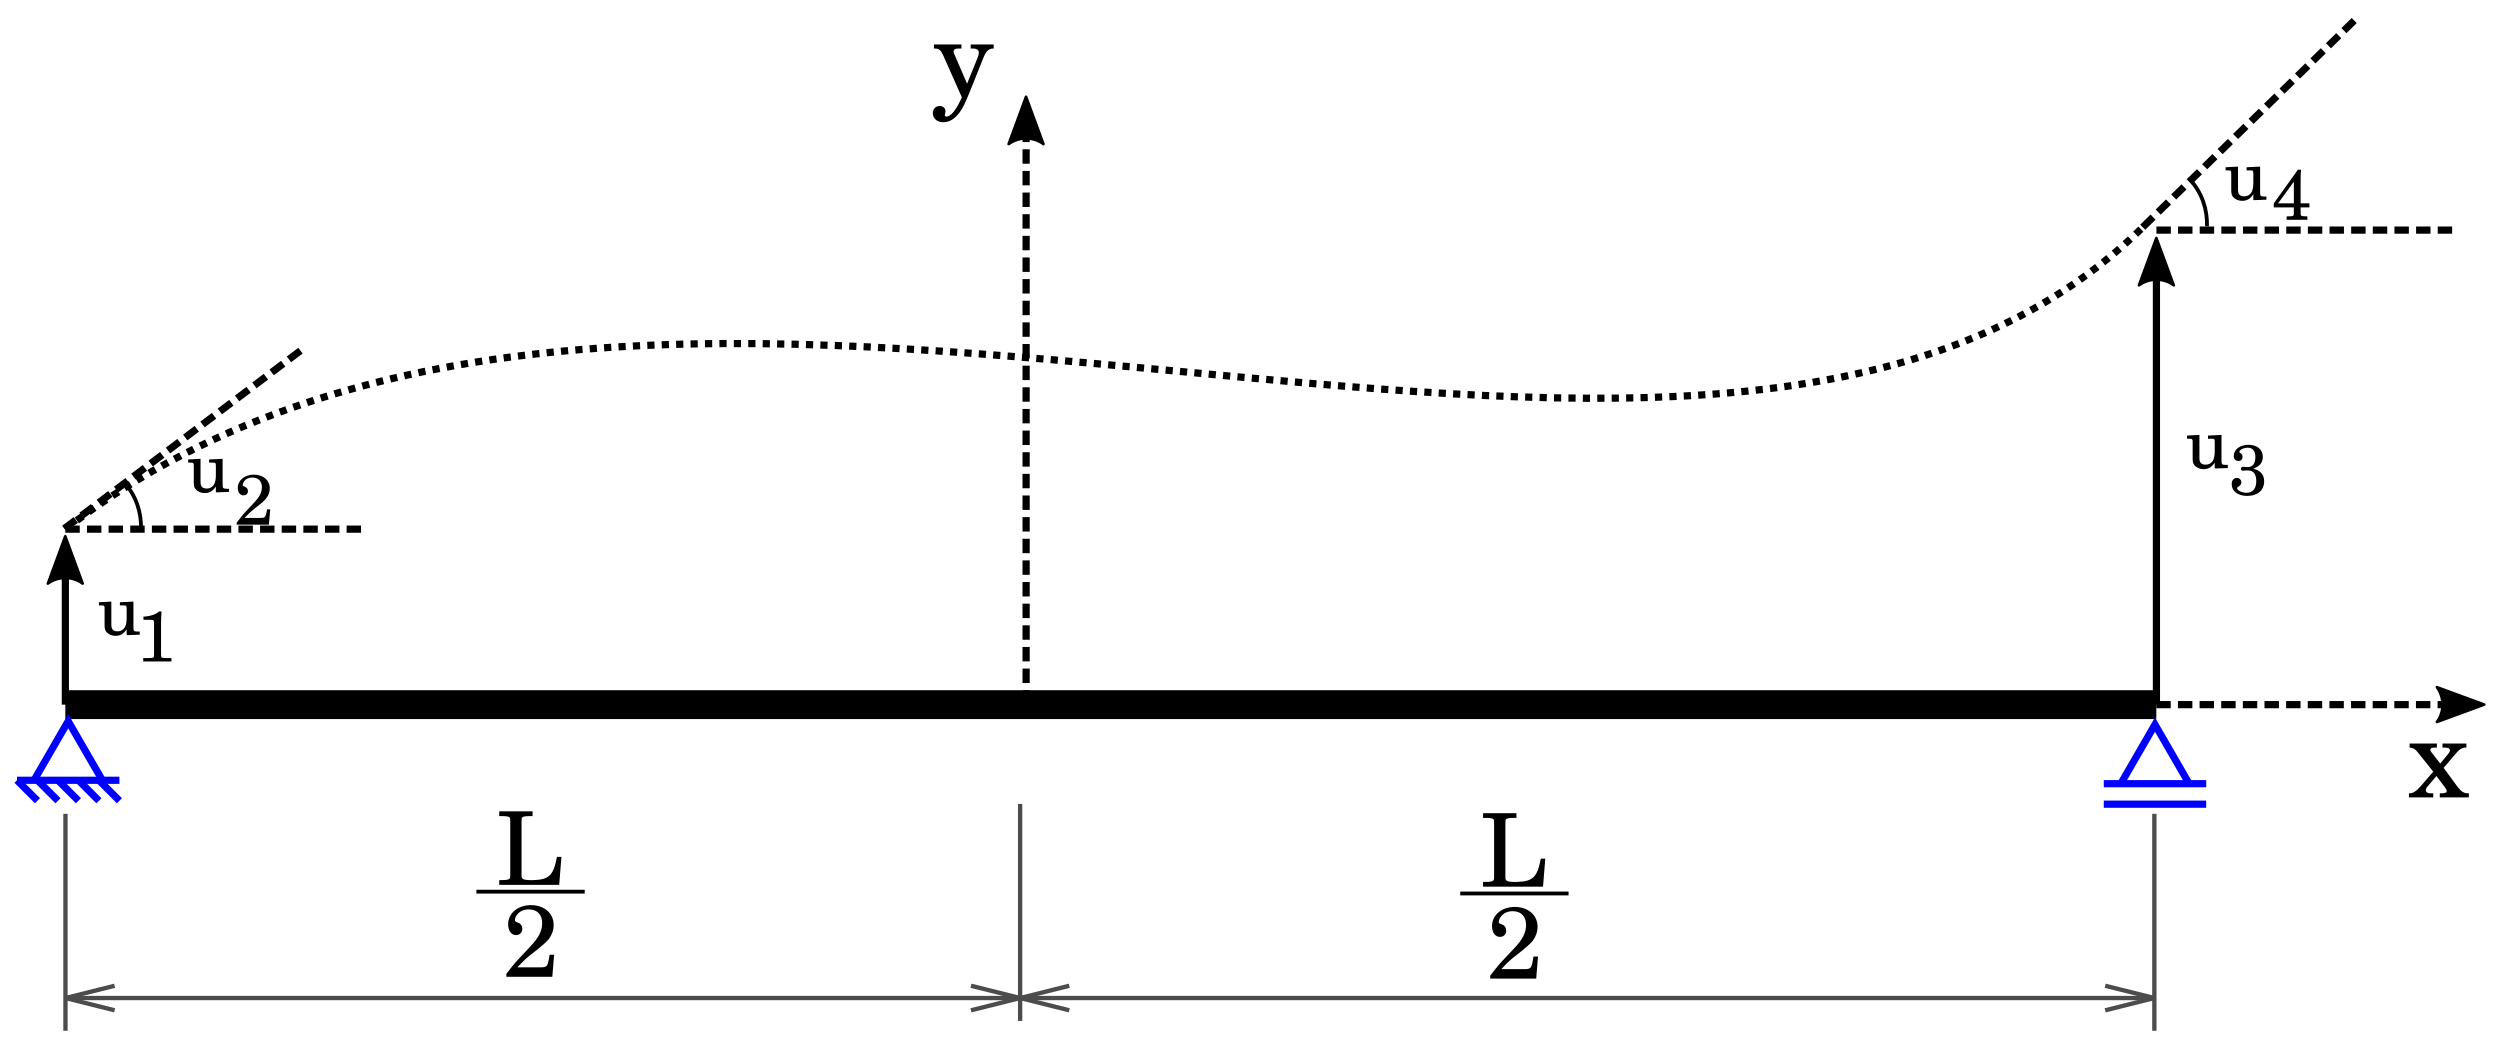
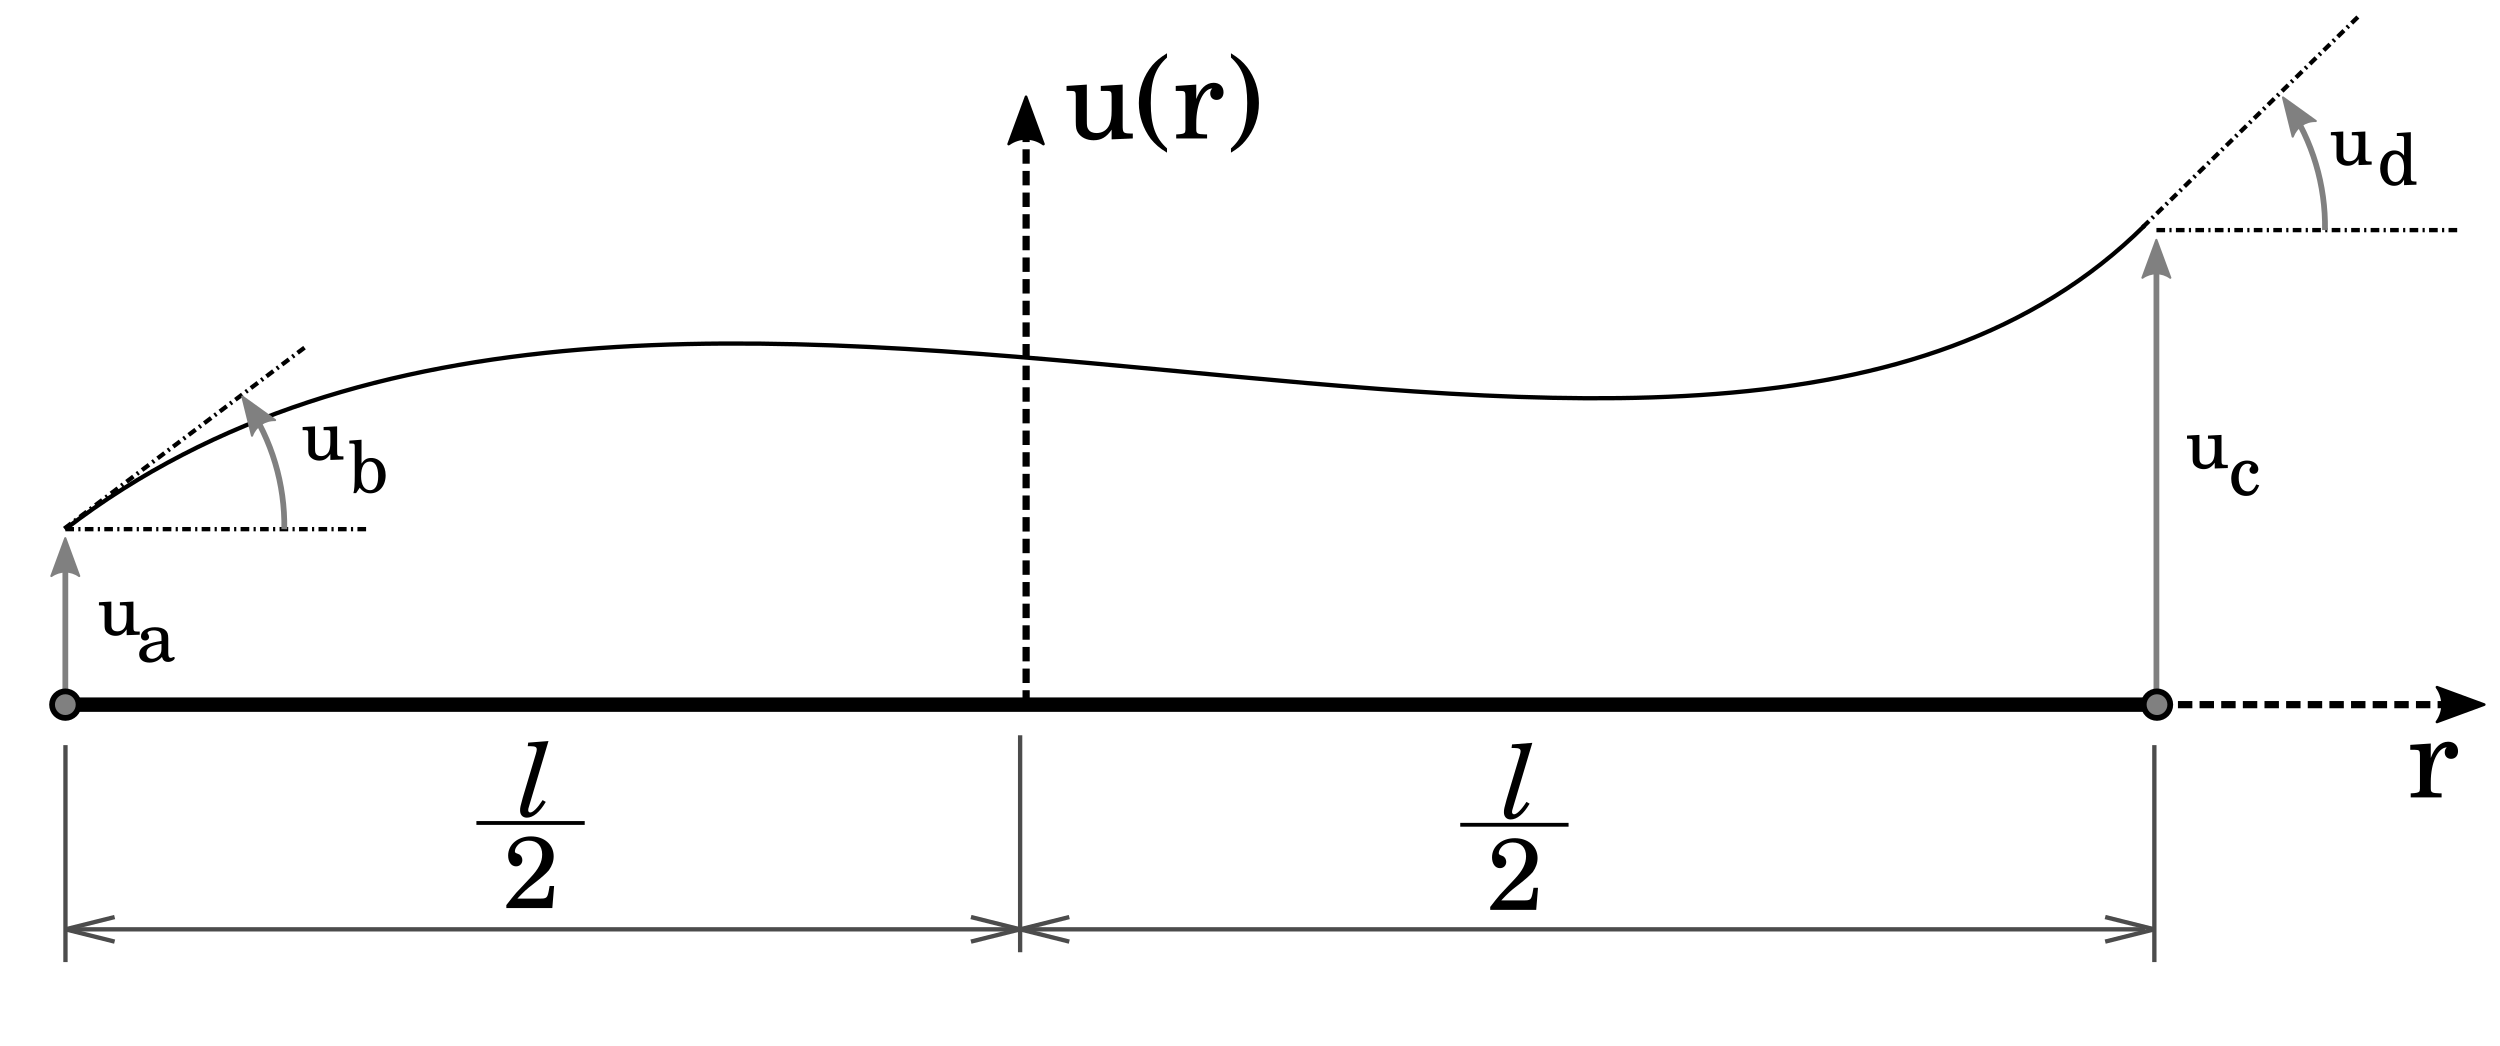
<svg xmlns="http://www.w3.org/2000/svg" width="173.31mm" height="72.458mm" viewBox="0 0 173.31 72.458" version="1.1" id="svg8">
  <defs id="defs2">
+     <marker orient="auto" refY="0.0" refX="0.0" id="Arrow2Mstart" style="overflow:visible">
+       <path id="path5066" style="fill-rule:evenodd;stroke-width:0.625;stroke-linejoin:round;stroke:#808080;stroke-opacity:1;fill:#808080;fill-opacity:1" d="M 8.719,4.034 L -2.207,0.016 L 8.719,-4.002 C 6.973,-1.63 6.983,1.616 8.719,4.034 z " transform="scale(0.6) translate(0,0)" />
+     </marker>
    <marker style="overflow:visible" id="marker5745-0-6-8" refX="0" refY="0" orient="auto">
-       <path transform="scale(-0.6)" d="M 8.719,4.034 -2.207,0.016 8.719,-4.002 c -1.745,2.372 -1.735,5.617 -6e-7,8.035 z" style="fill:#000000;fill-opacity:1;fill-rule:evenodd;stroke:#000000;stroke-width:0.625;stroke-linejoin:round;stroke-opacity:1" id="path5743-9-0-7" />
+       <path transform="scale(-0.6)" d="M 8.719,4.034 -2.207,0.016 8.719,-4.002 c -1.745,2.372 -1.735,5.617 -6e-7,8.035 z" style="fill:#808080;fill-opacity:1;fill-rule:evenodd;stroke:#808080;stroke-width:0.625;stroke-linejoin:round;stroke-opacity:1" id="path5743-9-0-7" />
    </marker>
    <marker style="overflow:visible" id="marker5745-0-6" refX="0" refY="0" orient="auto">
      <path transform="scale(-0.6)" d="M 8.719,4.034 -2.207,0.016 8.719,-4.002 c -1.745,2.372 -1.735,5.617 -6e-7,8.035 z" style="fill:#000000;fill-opacity:1;fill-rule:evenodd;stroke:#000000;stroke-width:0.625;stroke-linejoin:round;stroke-opacity:1" id="path5743-9-0" />
    </marker>
    <marker style="overflow:visible" id="marker5745-6" refX="0" refY="0" orient="auto">
      <path transform="scale(-0.6)" d="M 8.719,4.034 -2.207,0.016 8.719,-4.002 c -1.745,2.372 -1.735,5.617 -6e-7,8.035 z" style="fill:#000000;fill-opacity:1;fill-rule:evenodd;stroke:#000000;stroke-width:0.625;stroke-linejoin:round;stroke-opacity:1" id="path5743-2" />
    </marker>
    <marker style="overflow:visible" id="marker5745-0" refX="0" refY="0" orient="auto">
      <path transform="scale(-0.6)" d="M 8.719,4.034 -2.207,0.016 8.719,-4.002 c -1.745,2.372 -1.735,5.617 -6e-7,8.035 z" style="fill:#000000;fill-opacity:1;fill-rule:evenodd;stroke:#000000;stroke-width:0.625;stroke-linejoin:round;stroke-opacity:1" id="path5743-9" />
    </marker>
    <marker style="overflow:visible" id="marker5745" refX="0" refY="0" orient="auto">
      <path transform="scale(-0.6)" d="M 8.719,4.034 -2.207,0.016 8.719,-4.002 c -1.745,2.372 -1.735,5.617 -6e-7,8.035 z" style="fill:#000000;fill-opacity:1;fill-rule:evenodd;stroke:#000000;stroke-width:0.625;stroke-linejoin:round;stroke-opacity:1" id="path5743" />
    </marker>
    <marker style="overflow:visible" id="marker5745-0-6-8-3" refX="0" refY="0" orient="auto">
      <path transform="scale(-0.6)" d="M 8.719,4.034 -2.207,0.016 8.719,-4.002 c -1.745,2.372 -1.735,5.617 -6e-7,8.035 z" style="fill:#000000;fill-opacity:1;fill-rule:evenodd;stroke:#000000;stroke-width:0.625;stroke-linejoin:round;stroke-opacity:1" id="path5743-9-0-7-5" />
    </marker>
    <marker style="overflow:visible" id="marker5745-0-6-6" refX="0" refY="0" orient="auto">
      <path transform="scale(-0.6)" d="M 8.719,4.034 -2.207,0.016 8.719,-4.002 c -1.745,2.372 -1.735,5.617 -6e-7,8.035 z" style="fill:#000000;fill-opacity:1;fill-rule:evenodd;stroke:#000000;stroke-width:0.625;stroke-linejoin:round;stroke-opacity:1" id="path5743-9-0-2" />
    </marker>
    <marker style="overflow:visible" id="marker5745-6-9" refX="0" refY="0" orient="auto">
      <path transform="scale(-0.6)" d="M 8.719,4.034 -2.207,0.016 8.719,-4.002 c -1.745,2.372 -1.735,5.617 -6e-7,8.035 z" style="fill:#000000;fill-opacity:1;fill-rule:evenodd;stroke:#000000;stroke-width:0.625;stroke-linejoin:round;stroke-opacity:1" id="path5743-2-1" />
    </marker>
    <marker style="overflow:visible" id="marker5745-0-2" refX="0" refY="0" orient="auto">
      <path transform="scale(-0.6)" d="M 8.719,4.034 -2.207,0.016 8.719,-4.002 c -1.745,2.372 -1.735,5.617 -6e-7,8.035 z" style="fill:#000000;fill-opacity:1;fill-rule:evenodd;stroke:#000000;stroke-width:0.625;stroke-linejoin:round;stroke-opacity:1" id="path5743-9-7" />
    </marker>
    <marker style="overflow:visible" id="marker5745-09" refX="0" refY="0" orient="auto">
      <path transform="scale(-0.6)" d="M 8.719,4.034 -2.207,0.016 8.719,-4.002 c -1.745,2.372 -1.735,5.617 -6e-7,8.035 z" style="fill:#000000;fill-opacity:1;fill-rule:evenodd;stroke:#000000;stroke-width:0.625;stroke-linejoin:round;stroke-opacity:1" id="path5743-3" />
    </marker>
    <marker style="overflow:visible" id="marker5745-0-6-8-3-8" refX="0" refY="0" orient="auto">
      <path transform="scale(-0.6)" d="M 8.719,4.034 -2.207,0.016 8.719,-4.002 c -1.745,2.372 -1.735,5.617 -6e-7,8.035 z" style="fill:#000000;fill-opacity:1;fill-rule:evenodd;stroke:#000000;stroke-width:0.625;stroke-linejoin:round;stroke-opacity:1" id="path5743-9-0-7-5-7" />
    </marker>
    <marker style="overflow:visible" id="marker5745-0-6-6-9" refX="0" refY="0" orient="auto">
      <path transform="scale(-0.6)" d="M 8.719,4.034 -2.207,0.016 8.719,-4.002 c -1.745,2.372 -1.735,5.617 -6e-7,8.035 z" style="fill:#000000;fill-opacity:1;fill-rule:evenodd;stroke:#000000;stroke-width:0.625;stroke-linejoin:round;stroke-opacity:1" id="path5743-9-0-2-2" />
    </marker>
    <marker style="overflow:visible" id="marker5745-6-9-0" refX="0" refY="0" orient="auto">
      <path transform="scale(-0.6)" d="M 8.719,4.034 -2.207,0.016 8.719,-4.002 c -1.745,2.372 -1.735,5.617 -6e-7,8.035 z" style="fill:#000000;fill-opacity:1;fill-rule:evenodd;stroke:#000000;stroke-width:0.625;stroke-linejoin:round;stroke-opacity:1" id="path5743-2-1-2" />
    </marker>
    <marker style="overflow:visible" id="marker5745-0-2-3" refX="0" refY="0" orient="auto">
      <path transform="scale(-0.6)" d="M 8.719,4.034 -2.207,0.016 8.719,-4.002 c -1.745,2.372 -1.735,5.617 -6e-7,8.035 z" style="fill:#000000;fill-opacity:1;fill-rule:evenodd;stroke:#000000;stroke-width:0.625;stroke-linejoin:round;stroke-opacity:1" id="path5743-9-7-7" />
    </marker>
    <marker style="overflow:visible" id="marker5745-09-5" refX="0" refY="0" orient="auto">
      <path transform="scale(-0.6)" d="M 8.719,4.034 -2.207,0.016 8.719,-4.002 c -1.745,2.372 -1.735,5.617 -6e-7,8.035 z" style="fill:#000000;fill-opacity:1;fill-rule:evenodd;stroke:#000000;stroke-width:0.625;stroke-linejoin:round;stroke-opacity:1" id="path5743-3-9" />
    </marker>
    <marker style="overflow:visible" id="marker5745-0-6-8-2" refX="0" refY="0" orient="auto">
      <path transform="scale(-0.6)" d="M 8.719,4.034 -2.207,0.016 8.719,-4.002 c -1.745,2.372 -1.735,5.617 -6e-7,8.035 z" style="fill:#000000;fill-opacity:1;fill-rule:evenodd;stroke:#000000;stroke-width:0.625;stroke-linejoin:round;stroke-opacity:1" id="path5743-9-0-7-2" />
    </marker>
    <marker style="overflow:visible" id="marker5745-0-6-89" refX="0" refY="0" orient="auto">
      <path transform="scale(-0.6)" d="M 8.719,4.034 -2.207,0.016 8.719,-4.002 c -1.745,2.372 -1.735,5.617 -6e-7,8.035 z" style="fill:#000000;fill-opacity:1;fill-rule:evenodd;stroke:#000000;stroke-width:0.625;stroke-linejoin:round;stroke-opacity:1" id="path5743-9-0-73" />
    </marker>
    <marker style="overflow:visible" id="marker5745-6-6" refX="0" refY="0" orient="auto">
      <path transform="scale(-0.6)" d="M 8.719,4.034 -2.207,0.016 8.719,-4.002 c -1.745,2.372 -1.735,5.617 -6e-7,8.035 z" style="fill:#000000;fill-opacity:1;fill-rule:evenodd;stroke:#000000;stroke-width:0.625;stroke-linejoin:round;stroke-opacity:1" id="path5743-2-12" />
    </marker>
    <marker style="overflow:visible" id="marker5745-0-9" refX="0" refY="0" orient="auto">
      <path transform="scale(-0.6)" d="M 8.719,4.034 -2.207,0.016 8.719,-4.002 c -1.745,2.372 -1.735,5.617 -6e-7,8.035 z" style="fill:#000000;fill-opacity:1;fill-rule:evenodd;stroke:#000000;stroke-width:0.625;stroke-linejoin:round;stroke-opacity:1" id="path5743-9-3" />
    </marker>
    <marker style="overflow:visible" id="marker5745-1" refX="0" refY="0" orient="auto">
      <path transform="scale(-0.6)" d="M 8.719,4.034 -2.207,0.016 8.719,-4.002 c -1.745,2.372 -1.735,5.617 -6e-7,8.035 z" style="fill:#000000;fill-opacity:1;fill-rule:evenodd;stroke:#000000;stroke-width:0.625;stroke-linejoin:round;stroke-opacity:1" id="path5743-94" />
    </marker>
    <marker style="overflow:visible" id="marker5745-0-6-8-2-5" refX="0" refY="0" orient="auto">
      <path transform="scale(-0.6)" d="M 8.719,4.034 -2.207,0.016 8.719,-4.002 c -1.745,2.372 -1.735,5.617 -6e-7,8.035 z" style="fill:#000000;fill-opacity:1;fill-rule:evenodd;stroke:#000000;stroke-width:0.625;stroke-linejoin:round;stroke-opacity:1" id="path5743-9-0-7-2-2" />
    </marker>
    <marker style="overflow:visible" id="marker5745-0-6-89-6" refX="0" refY="0" orient="auto">
      <path transform="scale(-0.6)" d="M 8.719,4.034 -2.207,0.016 8.719,-4.002 c -1.745,2.372 -1.735,5.617 -6e-7,8.035 z" style="fill:#000000;fill-opacity:1;fill-rule:evenodd;stroke:#000000;stroke-width:0.625;stroke-linejoin:round;stroke-opacity:1" id="path5743-9-0-73-5" />
    </marker>
    <marker style="overflow:visible" id="marker5745-6-6-8" refX="0" refY="0" orient="auto">
      <path transform="scale(-0.6)" d="M 8.719,4.034 -2.207,0.016 8.719,-4.002 c -1.745,2.372 -1.735,5.617 -6e-7,8.035 z" style="fill:#000000;fill-opacity:1;fill-rule:evenodd;stroke:#000000;stroke-width:0.625;stroke-linejoin:round;stroke-opacity:1" id="path5743-2-12-7" />
    </marker>
    <marker style="overflow:visible" id="marker5745-0-9-9" refX="0" refY="0" orient="auto">
      <path transform="scale(-0.6)" d="M 8.719,4.034 -2.207,0.016 8.719,-4.002 c -1.745,2.372 -1.735,5.617 -6e-7,8.035 z" style="fill:#000000;fill-opacity:1;fill-rule:evenodd;stroke:#000000;stroke-width:0.625;stroke-linejoin:round;stroke-opacity:1" id="path5743-9-3-6" />
    </marker>
    <marker style="overflow:visible" id="marker5745-1-0" refX="0" refY="0" orient="auto">
      <path transform="scale(-0.6)" d="M 8.719,4.034 -2.207,0.016 8.719,-4.002 c -1.745,2.372 -1.735,5.617 -6e-7,8.035 z" style="fill:#000000;fill-opacity:1;fill-rule:evenodd;stroke:#000000;stroke-width:0.625;stroke-linejoin:round;stroke-opacity:1" id="path5743-94-4" />
    </marker>
    <marker style="overflow:visible" id="marker5745-0-2-1" refX="0" refY="0" orient="auto">
      <path transform="scale(-0.6)" d="M 8.719,4.034 -2.207,0.016 8.719,-4.002 c -1.745,2.372 -1.735,5.617 -6e-7,8.035 z" style="fill:#000000;fill-opacity:1;fill-rule:evenodd;stroke:#000000;stroke-width:0.625;stroke-linejoin:round;stroke-opacity:1" id="path5743-9-7-0" />
    </marker>
    <marker style="overflow:visible" id="marker5745-09-4" refX="0" refY="0" orient="auto">
      <path transform="scale(-0.6)" d="M 8.719,4.034 -2.207,0.016 8.719,-4.002 c -1.745,2.372 -1.735,5.617 -6e-7,8.035 z" style="fill:#000000;fill-opacity:1;fill-rule:evenodd;stroke:#000000;stroke-width:0.625;stroke-linejoin:round;stroke-opacity:1" id="path5743-3-8" />
    </marker>
    <marker style="overflow:visible" id="marker5745-0-6-8-36" refX="0" refY="0" orient="auto">
      <path transform="scale(-0.6)" d="M 8.719,4.034 -2.207,0.016 8.719,-4.002 c -1.745,2.372 -1.735,5.617 -6e-7,8.035 z" style="fill:#000000;fill-opacity:1;fill-rule:evenodd;stroke:#000000;stroke-width:0.625;stroke-linejoin:round;stroke-opacity:1" id="path5743-9-0-7-7" />
    </marker>
    <marker style="overflow:visible" id="marker5745-0-6-8-36-3" refX="0" refY="0" orient="auto">
      <path transform="scale(-0.6)" d="M 8.719,4.034 -2.207,0.016 8.719,-4.002 c -1.745,2.372 -1.735,5.617 -6e-7,8.035 z" style="fill:#000000;fill-opacity:1;fill-rule:evenodd;stroke:#000000;stroke-width:0.625;stroke-linejoin:round;stroke-opacity:1" id="path5743-9-0-7-7-5" />
    </marker>
    <marker style="overflow:visible" id="marker5745-0-6-8-3-0" refX="0" refY="0" orient="auto">
-       <path transform="scale(-0.6)" d="M 8.719,4.034 -2.207,0.016 8.719,-4.002 c -1.745,2.372 -1.735,5.617 -6e-7,8.035 z" style="fill:#000000;fill-opacity:1;fill-rule:evenodd;stroke:#000000;stroke-width:0.625;stroke-linejoin:round;stroke-opacity:1" id="path5743-9-0-7-5-9" />
+       <path transform="scale(-0.6)" d="M 8.719,4.034 -2.207,0.016 8.719,-4.002 c -1.745,2.372 -1.735,5.617 -6e-7,8.035 z" style="fill:#808080;fill-opacity:1;fill-rule:evenodd;stroke:#808080;stroke-width:0.625;stroke-linejoin:round;stroke-opacity:1" id="path5743-9-0-7-5-9" />
    </marker>
    <marker style="overflow:visible" id="marker5745-0-6-8-3-0-3" refX="0" refY="0" orient="auto">
-       <path transform="scale(-0.6)" d="M 8.719,4.034 -2.207,0.016 8.719,-4.002 c -1.745,2.372 -1.735,5.617 -6e-7,8.035 z" style="fill:#000000;fill-opacity:1;fill-rule:evenodd;stroke:#000000;stroke-width:0.625;stroke-linejoin:round;stroke-opacity:1" id="path5743-9-0-7-5-9-6" />
+       <path transform="scale(-0.6)" d="M 8.719,4.034 -2.207,0.016 8.719,-4.002 c -1.745,2.372 -1.735,5.617 -6e-7,8.035 z" style="fill:#808080;fill-opacity:1;fill-rule:evenodd;stroke:#808080;stroke-width:0.625;stroke-linejoin:round;stroke-opacity:1" id="path5743-9-0-7-5-9-6" />
+     </marker>
+     <marker orient="auto" refY="0" refX="0" id="Arrow2Mstart-6" style="overflow:visible">
+       <path id="path5066-7" style="fill:#808080;fill-opacity:1;fill-rule:evenodd;stroke:#808080;stroke-width:0.625;stroke-linejoin:round;stroke-opacity:1" d="M 8.719,4.034 -2.207,0.016 8.719,-4.002 c -1.745,2.372 -1.735,5.617 -6e-7,8.035 z" transform="scale(0.6)" />
    </marker>
  </defs>
  <g id="layer1" transform="translate(-27.03184,-88.45611)">
-     <path style="fill:none;fill-rule:evenodd;stroke:#000000;stroke-width:2;stroke-linecap:butt;stroke-linejoin:miter;stroke-miterlimit:4;stroke-dasharray:none;stroke-opacity:1" d="M 31.561,137.305 H 176.515" id="path4807" />
-     <path id="path4556" style="fill:none;stroke:#0000ff;stroke-width:0.5;stroke-linecap:butt;stroke-linejoin:miter;stroke-miterlimit:10;stroke-dasharray:none;stroke-opacity:1" d="m 174.056,142.785 2.367,-4.098 2.367,4.098" />
-     <path id="path4558" style="fill:none;stroke:#0000ff;stroke-width:0.5;stroke-linecap:butt;stroke-linejoin:miter;stroke-miterlimit:10;stroke-dasharray:none;stroke-opacity:1" d="m 172.873,142.785 h 7.101" />
-     <path id="path4560" style="fill:none;stroke:#0000ff;stroke-width:0.5;stroke-linecap:butt;stroke-linejoin:miter;stroke-miterlimit:10;stroke-dasharray:none;stroke-opacity:1" d="m 172.873,144.205 h 7.101" />
-     <path id="path4562" style="fill:none;stroke:#0000ff;stroke-width:0.5;stroke-linecap:butt;stroke-linejoin:miter;stroke-miterlimit:10;stroke-dasharray:none;stroke-opacity:1" d="m 34.126,142.548 -2.367,-4.097 -2.368,4.097" />
-     <path id="path4564" style="fill:none;stroke:#0000ff;stroke-width:0.5;stroke-linecap:butt;stroke-linejoin:miter;stroke-miterlimit:10;stroke-dasharray:none;stroke-opacity:1" d="m 35.31,142.548 h -7.101" />
-     <path id="path4566" style="fill:none;stroke:#0000ff;stroke-width:0.5;stroke-linecap:butt;stroke-linejoin:miter;stroke-miterlimit:10;stroke-dasharray:none;stroke-opacity:1" d="m 33.89,142.548 1.42,1.42" />
-     <path id="path4568" style="fill:none;stroke:#0000ff;stroke-width:0.5;stroke-linecap:butt;stroke-linejoin:miter;stroke-miterlimit:10;stroke-dasharray:none;stroke-opacity:1" d="m 32.469,142.548 1.42,1.42" />
-     <path id="path4570" style="fill:none;stroke:#0000ff;stroke-width:0.5;stroke-linecap:butt;stroke-linejoin:miter;stroke-miterlimit:10;stroke-dasharray:none;stroke-opacity:1" d="m 31.049,142.548 1.42,1.42" />
-     <path id="path4572" style="fill:none;stroke:#0000ff;stroke-width:0.5;stroke-linecap:butt;stroke-linejoin:miter;stroke-miterlimit:10;stroke-dasharray:none;stroke-opacity:1" d="m 29.629,142.548 1.42,1.42" />
-     <path id="path4574" style="fill:none;stroke:#0000ff;stroke-width:0.5;stroke-linecap:butt;stroke-linejoin:miter;stroke-miterlimit:10;stroke-dasharray:none;stroke-opacity:1" d="m 28.209,142.548 1.42,1.42" />
-     <path id="path4576" style="fill:none;stroke:#4c4c4c;stroke-width:0.3;stroke-linecap:butt;stroke-linejoin:miter;stroke-miterlimit:10;stroke-dasharray:none;stroke-opacity:1" d="m 31.57,144.873 v 15.041" />
-     <path id="path4578" style="fill:none;stroke:#4c4c4c;stroke-width:0.3;stroke-linecap:butt;stroke-linejoin:miter;stroke-miterlimit:10;stroke-dasharray:none;stroke-opacity:1" d="m 176.38,144.873 v 15.041" />
-     <path id="path4580" style="fill:none;stroke:#4c4c4c;stroke-width:0.3;stroke-linecap:butt;stroke-linejoin:miter;stroke-miterlimit:10;stroke-dasharray:none;stroke-opacity:1" d="M 31.57,157.644 H 175.742" />
-     <path id="path4598" style="fill:none;stroke:#4c4c4c;stroke-width:0.3;stroke-linecap:butt;stroke-linejoin:miter;stroke-miterlimit:10;stroke-dasharray:none;stroke-opacity:1" d="m 34.978,156.792 -3.409,0.852" />
-     <path id="path4600" style="fill:none;stroke:#4c4c4c;stroke-width:0.3;stroke-linecap:butt;stroke-linejoin:miter;stroke-miterlimit:10;stroke-dasharray:none;stroke-opacity:1" d="m 34.978,158.495 -3.409,-0.852" />
-     <path id="path4602" style="fill:none;stroke:#4c4c4c;stroke-width:0.3;stroke-linecap:butt;stroke-linejoin:miter;stroke-miterlimit:10;stroke-dasharray:none;stroke-opacity:1" d="m 172.971,156.792 3.409,0.852" />
-     <path id="path4604" style="fill:none;stroke:#4c4c4c;stroke-width:0.3;stroke-linecap:butt;stroke-linejoin:miter;stroke-miterlimit:10;stroke-dasharray:none;stroke-opacity:1" d="m 172.971,158.495 3.409,-0.852" />
-     <text xml:space="preserve" style="font-style:normal;font-variant:normal;font-weight:normal;font-stretch:normal;font-size:14.817px;line-height:125%;font-family:'Century Schoolbook L';-inkscape-font-specification:'Century Schoolbook L';letter-spacing:0px;word-spacing:0px;fill:#000000;fill-opacity:1;stroke:none;stroke-width:0.265px;stroke-linecap:butt;stroke-linejoin:miter;stroke-opacity:1" x="61.389" y="149.796" id="text5092">
-       <tspan id="tspan5090" x="61.389" y="149.796" style="font-size:7.056px;stroke-width:0.265px">L</tspan>
+     <path style="fill:none;fill-rule:evenodd;stroke:#000000;stroke-width:1;stroke-linecap:butt;stroke-linejoin:miter;stroke-miterlimit:4;stroke-dasharray:none;stroke-opacity:1" d="m 32.481,137.305 144.034,0" id="path4807" />
+     <path id="path4576" style="fill:none;stroke:#4c4c4c;stroke-width:0.3;stroke-linecap:butt;stroke-linejoin:miter;stroke-miterlimit:10;stroke-dasharray:none;stroke-opacity:1" d="m 31.57,140.111 v 15.041" />
+     <path id="path4578" style="fill:none;stroke:#4c4c4c;stroke-width:0.3;stroke-linecap:butt;stroke-linejoin:miter;stroke-miterlimit:10;stroke-dasharray:none;stroke-opacity:1" d="m 176.38,140.111 v 15.041" />
+     <path id="path4580" style="fill:none;stroke:#4c4c4c;stroke-width:0.3;stroke-linecap:butt;stroke-linejoin:miter;stroke-miterlimit:10;stroke-dasharray:none;stroke-opacity:1" d="M 31.57,152.881 H 175.742" />
+     <path id="path4598" style="fill:none;stroke:#4c4c4c;stroke-width:0.3;stroke-linecap:butt;stroke-linejoin:miter;stroke-miterlimit:10;stroke-dasharray:none;stroke-opacity:1" d="m 34.978,152.029 -3.409,0.852" />
+     <path id="path4600" style="fill:none;stroke:#4c4c4c;stroke-width:0.3;stroke-linecap:butt;stroke-linejoin:miter;stroke-miterlimit:10;stroke-dasharray:none;stroke-opacity:1" d="m 34.978,153.733 -3.409,-0.852" />
+     <path id="path4602" style="fill:none;stroke:#4c4c4c;stroke-width:0.3;stroke-linecap:butt;stroke-linejoin:miter;stroke-miterlimit:10;stroke-dasharray:none;stroke-opacity:1" d="m 172.971,152.029 3.409,0.852" />
+     <path id="path4604" style="fill:none;stroke:#4c4c4c;stroke-width:0.3;stroke-linecap:butt;stroke-linejoin:miter;stroke-miterlimit:10;stroke-dasharray:none;stroke-opacity:1" d="m 172.971,153.733 3.409,-0.852" />
+     <text xml:space="preserve" style="font-style:normal;font-variant:normal;font-weight:normal;font-stretch:normal;font-size:14.817px;line-height:125%;font-family:'Century Schoolbook L';-inkscape-font-specification:'Century Schoolbook L';letter-spacing:0px;word-spacing:0px;fill:#000000;fill-opacity:1;stroke:none;stroke-width:0.265px;stroke-linecap:butt;stroke-linejoin:miter;stroke-opacity:1" x="62.976" y="145.033" id="text5092">
+       <tspan id="tspan5090" x="62.976" y="145.033" style="font-style:italic;font-variant:normal;font-weight:normal;font-stretch:normal;font-size:7.056px;font-family:'Century Schoolbook L';-inkscape-font-specification:'Century Schoolbook L Italic';stroke-width:0.265px">l</tspan>
    </text>
    <path style="fill:none;fill-rule:evenodd;stroke:#000000;stroke-width:0.5;stroke-linecap:butt;stroke-linejoin:miter;stroke-miterlimit:4;stroke-dasharray:1, 0.5;stroke-dashoffset:0;stroke-opacity:1;marker-end:url(#marker5745-0-6-8-36)" d="M 98.166,137.305 V 95.828" id="path5711-3-1-9-5" />
    <path style="fill:none;fill-rule:evenodd;stroke:#000000;stroke-width:0.5;stroke-linecap:butt;stroke-linejoin:miter;stroke-miterlimit:4;stroke-dasharray:1, 0.5;stroke-dashoffset:0;stroke-opacity:1;marker-end:url(#marker5745-0-6-8-36-3)" d="M 176.515,137.305 H 198.586" id="path5711-3-1-9-5-6" />
-     <text xml:space="preserve" style="font-style:normal;font-variant:normal;font-weight:normal;font-stretch:normal;font-size:8.021px;line-height:125%;font-family:'Century Schoolbook L';-inkscape-font-specification:'Century Schoolbook L';letter-spacing:0px;word-spacing:0px;fill:#000000;fill-opacity:1;stroke:none;stroke-width:0.43px;stroke-linecap:butt;stroke-linejoin:miter;stroke-opacity:1" x="91.669" y="95.274" id="text9611-2">
-       <tspan id="tspan9609-9" x="91.669" y="95.274" style="stroke-width:0.43px">y</tspan>
+     <text xml:space="preserve" style="font-style:normal;font-variant:normal;font-weight:normal;font-stretch:normal;font-size:8.021px;line-height:125%;font-family:'Century Schoolbook L';-inkscape-font-specification:'Century Schoolbook L';letter-spacing:0px;word-spacing:0px;fill:#000000;fill-opacity:1;stroke:none;stroke-width:0.43px;stroke-linecap:butt;stroke-linejoin:miter;stroke-opacity:1" x="100.797" y="98.052" id="text9611-2">
+       <tspan id="tspan9609-9" x="100.797" y="98.052" style="stroke-width:0.43px">u(r)</tspan>
    </text>
    <text xml:space="preserve" style="font-style:normal;font-variant:normal;font-weight:normal;font-stretch:normal;font-size:8.021px;line-height:125%;font-family:'Century Schoolbook L';-inkscape-font-specification:'Century Schoolbook L';letter-spacing:0px;word-spacing:0px;fill:#000000;fill-opacity:1;stroke:none;stroke-width:0.43px;stroke-linecap:butt;stroke-linejoin:miter;stroke-opacity:1" x="193.949" y="143.733" id="text9611-1">
-       <tspan id="tspan9609-2" x="193.949" y="143.733" style="stroke-width:0.43px">x</tspan>
+       <tspan id="tspan9609-2" x="193.949" y="143.733" style="stroke-width:0.43px">r</tspan>
    </text>
-     <path style="fill:none;fill-rule:evenodd;stroke:#000000;stroke-width:0.5;stroke-linecap:butt;stroke-linejoin:miter;stroke-miterlimit:4;stroke-dasharray:0.5, 0.5;stroke-dashoffset:0;stroke-opacity:1" d="m 31.561,125.139 c 41.519,-31.875 113.348,9.434 144.129,-21.033" id="path4807-7" />
-     <path style="fill:none;fill-rule:evenodd;stroke:#000000;stroke-width:0.5;stroke-linecap:butt;stroke-linejoin:miter;stroke-miterlimit:4;stroke-dasharray:none;stroke-opacity:1;marker-end:url(#marker5745-0-6-8-3-0)" d="M 31.562,137.305 V 126.295" id="path5711-3-1-9-1-3" />
-     <path style="fill:none;fill-rule:evenodd;stroke:#000000;stroke-width:0.5;stroke-linecap:butt;stroke-linejoin:miter;stroke-miterlimit:4;stroke-dasharray:none;stroke-opacity:1;marker-end:url(#marker5745-0-6-8-3-0-3)" d="M 176.524,137.305 V 105.617" id="path5711-3-1-9-1-3-7" />
-     <path style="fill:none;fill-rule:evenodd;stroke:#000000;stroke-width:0.5;stroke-linecap:butt;stroke-linejoin:miter;stroke-miterlimit:4;stroke-dasharray:1, 0.5;stroke-dashoffset:0;stroke-opacity:1" d="M 31.561,125.139 H 52.412" id="path6792" />
-     <path style="fill:none;fill-rule:evenodd;stroke:#000000;stroke-width:0.5;stroke-linecap:butt;stroke-linejoin:miter;stroke-miterlimit:4;stroke-dasharray:1, 0.5;stroke-dashoffset:0;stroke-opacity:1" d="m 176.524,104.408 h 20.851" id="path6792-3" />
-     <path style="fill:none;fill-rule:evenodd;stroke:#000000;stroke-width:0.5;stroke-linecap:butt;stroke-linejoin:miter;stroke-miterlimit:4;stroke-dasharray:1, 0.5;stroke-dashoffset:0;stroke-opacity:1" d="M 31.488,125.103 48.141,112.556" id="path6792-5" />
-     <path style="fill:none;fill-rule:evenodd;stroke:#000000;stroke-width:0.5;stroke-linecap:butt;stroke-linejoin:miter;stroke-miterlimit:4;stroke-dasharray:1, 0.5;stroke-dashoffset:0;stroke-opacity:1" d="m 175.574,104.207 14.914,-14.572" id="path6792-5-6" />
-     <path style="fill:none;fill-rule:evenodd;stroke:#000000;stroke-width:0.265px;stroke-linecap:butt;stroke-linejoin:miter;stroke-opacity:1" d="m 36.81,125.139 c 0.019,-1.181 -0.324,-2.256 -1.13,-3.194" id="path6953" />
-     <path style="fill:none;fill-rule:evenodd;stroke:#000000;stroke-width:0.265px;stroke-linecap:butt;stroke-linejoin:miter;stroke-opacity:1" d="m 180.032,104.149 c 0.019,-1.181 -0.324,-2.256 -1.13,-3.194" id="path6953-2" />
+     <path style="fill:none;fill-rule:evenodd;stroke:#000000;stroke-width:0.3;stroke-linecap:butt;stroke-linejoin:miter;stroke-miterlimit:4;stroke-dasharray:none;stroke-dashoffset:0;stroke-opacity:1" d="m 31.561,125.139 c 41.519,-31.875 113.348,9.434 144.129,-21.033" id="path4807-7" />
+     <path style="fill:none;fill-rule:evenodd;stroke:#808080;stroke-width:0.4;stroke-linecap:butt;stroke-linejoin:miter;stroke-miterlimit:4;stroke-dasharray:none;stroke-opacity:1;marker-end:url(#marker5745-0-6-8-3-0)" d="m 31.561,136.385 0.001,-10.09" id="path5711-3-1-9-1-3" />
+     <path style="fill:none;fill-rule:evenodd;stroke:#808080;stroke-width:0.4;stroke-linecap:butt;stroke-linejoin:miter;stroke-miterlimit:4;stroke-dasharray:none;stroke-opacity:1;marker-end:url(#marker5745-0-6-8-3-0-3)" d="M 176.524,137.305 V 105.617" id="path5711-3-1-9-1-3-7" />
+     <path style="fill:none;fill-rule:evenodd;stroke:#000000;stroke-width:0.3;stroke-linecap:butt;stroke-linejoin:miter;stroke-miterlimit:4;stroke-dasharray:0.6,0.3,0.15,0.3;stroke-dashoffset:0;stroke-opacity:1" d="M 31.561,125.139 H 52.412" id="path6792" />
+     <path style="fill:none;fill-rule:evenodd;stroke:#000000;stroke-width:0.3;stroke-linecap:butt;stroke-linejoin:miter;stroke-miterlimit:4;stroke-dasharray:0.6,0.3,0.15,0.3;stroke-dashoffset:0;stroke-opacity:1" d="m 176.524,104.408 h 20.851" id="path6792-3" />
+     <path style="fill:none;fill-rule:evenodd;stroke:#000000;stroke-width:0.3;stroke-linecap:butt;stroke-linejoin:miter;stroke-miterlimit:4;stroke-dasharray:0.6,0.3,0.15,0.3;stroke-dashoffset:0;stroke-opacity:1" d="M 31.488,125.103 48.141,112.556" id="path6792-5" />
+     <path style="fill:none;fill-rule:evenodd;stroke:#000000;stroke-width:0.3;stroke-linecap:butt;stroke-linejoin:miter;stroke-miterlimit:4;stroke-dasharray:0.6,0.3,0.15,0.3;stroke-dashoffset:0;stroke-opacity:1" d="m 175.574,104.207 14.914,-14.572" id="path6792-5-6" />
    <text xml:space="preserve" style="font-style:normal;font-variant:normal;font-weight:normal;font-stretch:normal;font-size:4.939px;line-height:125%;font-family:'Century Schoolbook L';-inkscape-font-specification:'Century Schoolbook L';letter-spacing:0px;word-spacing:0px;fill:#000000;fill-opacity:1;stroke:none;stroke-width:0.265px;stroke-linecap:butt;stroke-linejoin:miter;stroke-opacity:1" x="33.78" y="132.458" id="text6972">
      <tspan id="tspan6970" x="33.78" y="132.458" style="stroke-width:0.265px">u</tspan>
-     </text>
-     <text xml:space="preserve" style="font-style:normal;font-variant:normal;font-weight:normal;font-stretch:normal;font-size:4.939px;line-height:125%;font-family:'Century Schoolbook L';-inkscape-font-specification:'Century Schoolbook L';letter-spacing:0px;word-spacing:0px;fill:#000000;fill-opacity:1;stroke:none;stroke-width:0.265px;stroke-linecap:butt;stroke-linejoin:miter;stroke-opacity:1" x="39.966" y="122.56" id="text6976">
-       <tspan id="tspan6974" x="39.966" y="122.56" style="stroke-width:0.265px">u</tspan>
    </text>
    <text xml:space="preserve" style="font-style:normal;font-variant:normal;font-weight:normal;font-stretch:normal;font-size:4.939px;line-height:125%;font-family:'Century Schoolbook L';-inkscape-font-specification:'Century Schoolbook L';letter-spacing:0px;word-spacing:0px;fill:#000000;fill-opacity:1;stroke:none;stroke-width:0.265px;stroke-linecap:butt;stroke-linejoin:miter;stroke-opacity:1" x="178.536" y="120.902" id="text6980">
      <tspan id="tspan6978" x="178.536" y="120.902" style="stroke-width:0.265px">u</tspan>
    </text>
-     <text xml:space="preserve" style="font-style:normal;font-variant:normal;font-weight:normal;font-stretch:normal;font-size:4.939px;line-height:125%;font-family:'Century Schoolbook L';-inkscape-font-specification:'Century Schoolbook L';letter-spacing:0px;word-spacing:0px;fill:#000000;fill-opacity:1;stroke:none;stroke-width:0.265px;stroke-linecap:butt;stroke-linejoin:miter;stroke-opacity:1" x="181.211" y="102.302" id="text6984">
-       <tspan id="tspan6982" x="181.211" y="102.302" style="stroke-width:0.265px">u</tspan>
+     <text xml:space="preserve" style="font-style:normal;font-variant:normal;font-weight:normal;font-stretch:normal;font-size:4.939px;line-height:125%;font-family:'Century Schoolbook L';-inkscape-font-specification:'Century Schoolbook L';letter-spacing:0px;word-spacing:0px;fill:#000000;fill-opacity:1;stroke:none;stroke-width:0.265px;stroke-linecap:butt;stroke-linejoin:miter;stroke-opacity:1" x="36.46" y="134.313" id="text6988">
+       <tspan id="tspan6986" x="36.46" y="134.313" style="stroke-width:0.265px">a</tspan>
    </text>
-     <text xml:space="preserve" style="font-style:normal;font-variant:normal;font-weight:normal;font-stretch:normal;font-size:4.939px;line-height:125%;font-family:'Century Schoolbook L';-inkscape-font-specification:'Century Schoolbook L';letter-spacing:0px;word-spacing:0px;fill:#000000;fill-opacity:1;stroke:none;stroke-width:0.265px;stroke-linecap:butt;stroke-linejoin:miter;stroke-opacity:1" x="36.46" y="134.313" id="text6988">
-       <tspan id="tspan6986" x="36.46" y="134.313" style="stroke-width:0.265px">1</tspan>
+     <g id="g5026" transform="translate(7.9375,-2.248958)">
+       <text id="text6976" y="122.56" x="39.966" style="font-style:normal;font-variant:normal;font-weight:normal;font-stretch:normal;font-size:4.939px;line-height:125%;font-family:'Century Schoolbook L';-inkscape-font-specification:'Century Schoolbook L';letter-spacing:0px;word-spacing:0px;fill:#000000;fill-opacity:1;stroke:none;stroke-width:0.265px;stroke-linecap:butt;stroke-linejoin:miter;stroke-opacity:1" xml:space="preserve">
+         <tspan style="stroke-width:0.265px" y="122.56" x="39.966" id="tspan6974">u</tspan>
+       </text>
+       <text id="text6992" y="124.828" x="43.265" style="font-style:normal;font-variant:normal;font-weight:normal;font-stretch:normal;font-size:4.939px;line-height:125%;font-family:'Century Schoolbook L';-inkscape-font-specification:'Century Schoolbook L';letter-spacing:0px;word-spacing:0px;fill:#000000;fill-opacity:1;stroke:none;stroke-width:0.265px;stroke-linecap:butt;stroke-linejoin:miter;stroke-opacity:1" xml:space="preserve">
+         <tspan style="stroke-width:0.265px" y="124.828" x="43.265" id="tspan6990">b</tspan>
+       </text>
+     </g>
+     <text xml:space="preserve" style="font-style:normal;font-variant:normal;font-weight:normal;font-stretch:normal;font-size:4.939px;line-height:125%;font-family:'Century Schoolbook L';-inkscape-font-specification:'Century Schoolbook L';letter-spacing:0px;word-spacing:0px;fill:#000000;fill-opacity:1;stroke:none;stroke-width:0.265px;stroke-linecap:butt;stroke-linejoin:miter;stroke-opacity:1" x="181.54" y="122.758" id="text6996">
+       <tspan id="tspan6994" x="181.54" y="122.758" style="stroke-width:0.265px">c</tspan>
    </text>
-     <text xml:space="preserve" style="font-style:normal;font-variant:normal;font-weight:normal;font-stretch:normal;font-size:4.939px;line-height:125%;font-family:'Century Schoolbook L';-inkscape-font-specification:'Century Schoolbook L';letter-spacing:0px;word-spacing:0px;fill:#000000;fill-opacity:1;stroke:none;stroke-width:0.265px;stroke-linecap:butt;stroke-linejoin:miter;stroke-opacity:1" x="43.265" y="124.828" id="text6992">
-       <tspan id="tspan6990" x="43.265" y="124.828" style="stroke-width:0.265px">2</tspan>
+     <g id="g6328" transform="translate(7.296458,-2.432153)">
+       <text id="text6984" y="102.302" x="181.211" style="font-style:normal;font-variant:normal;font-weight:normal;font-stretch:normal;font-size:4.939px;line-height:125%;font-family:'Century Schoolbook L';-inkscape-font-specification:'Century Schoolbook L';letter-spacing:0px;word-spacing:0px;fill:#000000;fill-opacity:1;stroke:none;stroke-width:0.265px;stroke-linecap:butt;stroke-linejoin:miter;stroke-opacity:1" xml:space="preserve">
+         <tspan style="stroke-width:0.265px" y="102.302" x="181.211" id="tspan6982">u</tspan>
+       </text>
+       <text id="text7000" y="103.691" x="184.518" style="font-style:normal;font-variant:normal;font-weight:normal;font-stretch:normal;font-size:4.939px;line-height:125%;font-family:'Century Schoolbook L';-inkscape-font-specification:'Century Schoolbook L';letter-spacing:0px;word-spacing:0px;fill:#000000;fill-opacity:1;stroke:none;stroke-width:0.265px;stroke-linecap:butt;stroke-linejoin:miter;stroke-opacity:1" xml:space="preserve">
+         <tspan style="stroke-width:0.265px" y="103.691" x="184.518" id="tspan6998">d</tspan>
+       </text>
+     </g>
+     <path id="path4578-9" style="fill:none;stroke:#4c4c4c;stroke-width:0.3;stroke-linecap:butt;stroke-linejoin:miter;stroke-miterlimit:10;stroke-dasharray:none;stroke-opacity:1" d="m 97.751,139.428 v 15.041" />
+     <path id="path4602-1" style="fill:none;stroke:#4c4c4c;stroke-width:0.3;stroke-linecap:butt;stroke-linejoin:miter;stroke-miterlimit:10;stroke-dasharray:none;stroke-opacity:1" d="m 94.342,152.029 3.409,0.852" />
+     <path id="path4604-2" style="fill:none;stroke:#4c4c4c;stroke-width:0.3;stroke-linecap:butt;stroke-linejoin:miter;stroke-miterlimit:10;stroke-dasharray:none;stroke-opacity:1" d="m 94.342,153.733 3.409,-0.852" />
+     <path id="path4598-7" style="fill:none;stroke:#4c4c4c;stroke-width:0.3;stroke-linecap:butt;stroke-linejoin:miter;stroke-miterlimit:10;stroke-dasharray:none;stroke-opacity:1" d="m 101.159,152.029 -3.409,0.852" />
+     <path id="path4600-0" style="fill:none;stroke:#4c4c4c;stroke-width:0.3;stroke-linecap:butt;stroke-linejoin:miter;stroke-miterlimit:10;stroke-dasharray:none;stroke-opacity:1" d="m 101.159,153.733 -3.409,-0.852" />
+     <text xml:space="preserve" style="font-style:normal;font-variant:normal;font-weight:normal;font-stretch:normal;font-size:14.817px;line-height:125%;font-family:'Century Schoolbook L';-inkscape-font-specification:'Century Schoolbook L';letter-spacing:0px;word-spacing:0px;fill:#000000;fill-opacity:1;stroke:none;stroke-width:0.265px;stroke-linecap:butt;stroke-linejoin:miter;stroke-opacity:1" x="61.884" y="151.408" id="text5092-9">
+       <tspan id="tspan5090-3" x="61.884" y="151.408" style="font-size:7.056px;stroke-width:0.265px">2</tspan>
    </text>
-     <text xml:space="preserve" style="font-style:normal;font-variant:normal;font-weight:normal;font-stretch:normal;font-size:4.939px;line-height:125%;font-family:'Century Schoolbook L';-inkscape-font-specification:'Century Schoolbook L';letter-spacing:0px;word-spacing:0px;fill:#000000;fill-opacity:1;stroke:none;stroke-width:0.265px;stroke-linecap:butt;stroke-linejoin:miter;stroke-opacity:1" x="181.54" y="122.758" id="text6996">
-       <tspan id="tspan6994" x="181.54" y="122.758" style="stroke-width:0.265px">3</tspan>
+     <path style="fill:none;fill-rule:evenodd;stroke:#000000;stroke-width:0.265px;stroke-linecap:butt;stroke-linejoin:miter;stroke-opacity:1" d="m 60.058,145.508 h 7.509" id="path7073" />
+     <text xml:space="preserve" style="font-style:normal;font-variant:normal;font-weight:normal;font-stretch:normal;font-size:14.817px;line-height:125%;font-family:'Century Schoolbook L';-inkscape-font-specification:'Century Schoolbook L';letter-spacing:0px;word-spacing:0px;fill:#000000;fill-opacity:1;stroke:none;stroke-width:0.265px;stroke-linecap:butt;stroke-linejoin:miter;stroke-opacity:1" x="131.179" y="145.159" id="text5092-6">
+       <tspan id="tspan5090-0" x="131.179" y="145.159" style="font-style:italic;font-variant:normal;font-weight:normal;font-stretch:normal;font-size:7.056px;font-family:'Century Schoolbook L';-inkscape-font-specification:'Century Schoolbook L Italic';stroke-width:0.265px">l</tspan>
    </text>
-     <text xml:space="preserve" style="font-style:normal;font-variant:normal;font-weight:normal;font-stretch:normal;font-size:4.939px;line-height:125%;font-family:'Century Schoolbook L';-inkscape-font-specification:'Century Schoolbook L';letter-spacing:0px;word-spacing:0px;fill:#000000;fill-opacity:1;stroke:none;stroke-width:0.265px;stroke-linecap:butt;stroke-linejoin:miter;stroke-opacity:1" x="184.518" y="103.691" id="text7000">
-       <tspan id="tspan6998" x="184.518" y="103.691" style="stroke-width:0.265px">4</tspan>
+     <text xml:space="preserve" style="font-style:normal;font-variant:normal;font-weight:normal;font-stretch:normal;font-size:14.817px;line-height:125%;font-family:'Century Schoolbook L';-inkscape-font-specification:'Century Schoolbook L';letter-spacing:0px;word-spacing:0px;fill:#000000;fill-opacity:1;stroke:none;stroke-width:0.265px;stroke-linecap:butt;stroke-linejoin:miter;stroke-opacity:1" x="130.088" y="151.534" id="text5092-9-6">
+       <tspan id="tspan5090-3-2" x="130.088" y="151.534" style="font-size:7.056px;stroke-width:0.265px">2</tspan>
    </text>
-     <path id="path4578-9" style="fill:none;stroke:#4c4c4c;stroke-width:0.3;stroke-linecap:butt;stroke-linejoin:miter;stroke-miterlimit:10;stroke-dasharray:none;stroke-opacity:1" d="m 97.751,144.19 v 15.041" />
-     <path id="path4602-1" style="fill:none;stroke:#4c4c4c;stroke-width:0.3;stroke-linecap:butt;stroke-linejoin:miter;stroke-miterlimit:10;stroke-dasharray:none;stroke-opacity:1" d="m 94.342,156.792 3.409,0.852" />
-     <path id="path4604-2" style="fill:none;stroke:#4c4c4c;stroke-width:0.3;stroke-linecap:butt;stroke-linejoin:miter;stroke-miterlimit:10;stroke-dasharray:none;stroke-opacity:1" d="m 94.342,158.495 3.409,-0.852" />
-     <path id="path4598-7" style="fill:none;stroke:#4c4c4c;stroke-width:0.3;stroke-linecap:butt;stroke-linejoin:miter;stroke-miterlimit:10;stroke-dasharray:none;stroke-opacity:1" d="m 101.159,156.792 -3.409,0.852" />
-     <path id="path4600-0" style="fill:none;stroke:#4c4c4c;stroke-width:0.3;stroke-linecap:butt;stroke-linejoin:miter;stroke-miterlimit:10;stroke-dasharray:none;stroke-opacity:1" d="m 101.159,158.495 -3.409,-0.852" />
-     <text xml:space="preserve" style="font-style:normal;font-variant:normal;font-weight:normal;font-stretch:normal;font-size:14.817px;line-height:125%;font-family:'Century Schoolbook L';-inkscape-font-specification:'Century Schoolbook L';letter-spacing:0px;word-spacing:0px;fill:#000000;fill-opacity:1;stroke:none;stroke-width:0.265px;stroke-linecap:butt;stroke-linejoin:miter;stroke-opacity:1" x="61.884" y="156.171" id="text5092-9">
-       <tspan id="tspan5090-3" x="61.884" y="156.171" style="font-size:7.056px;stroke-width:0.265px">2</tspan>
-     </text>
-     <path style="fill:none;fill-rule:evenodd;stroke:#000000;stroke-width:0.265px;stroke-linecap:butt;stroke-linejoin:miter;stroke-opacity:1" d="m 60.058,150.27 h 7.509" id="path7073" />
-     <text xml:space="preserve" style="font-style:normal;font-variant:normal;font-weight:normal;font-stretch:normal;font-size:14.817px;line-height:125%;font-family:'Century Schoolbook L';-inkscape-font-specification:'Century Schoolbook L';letter-spacing:0px;word-spacing:0px;fill:#000000;fill-opacity:1;stroke:none;stroke-width:0.265px;stroke-linecap:butt;stroke-linejoin:miter;stroke-opacity:1" x="129.592" y="149.921" id="text5092-6">
-       <tspan id="tspan5090-0" x="129.592" y="149.921" style="font-size:7.056px;stroke-width:0.265px">L</tspan>
-     </text>
-     <text xml:space="preserve" style="font-style:normal;font-variant:normal;font-weight:normal;font-stretch:normal;font-size:14.817px;line-height:125%;font-family:'Century Schoolbook L';-inkscape-font-specification:'Century Schoolbook L';letter-spacing:0px;word-spacing:0px;fill:#000000;fill-opacity:1;stroke:none;stroke-width:0.265px;stroke-linecap:butt;stroke-linejoin:miter;stroke-opacity:1" x="130.088" y="156.296" id="text5092-9-6">
-       <tspan id="tspan5090-3-2" x="130.088" y="156.296" style="font-size:7.056px;stroke-width:0.265px">2</tspan>
-     </text>
-     <path style="fill:none;fill-rule:evenodd;stroke:#000000;stroke-width:0.265px;stroke-linecap:butt;stroke-linejoin:miter;stroke-opacity:1" d="m 128.262,150.396 h 7.509" id="path7073-6" />
+     <path style="fill:none;fill-rule:evenodd;stroke:#000000;stroke-width:0.265px;stroke-linecap:butt;stroke-linejoin:miter;stroke-opacity:1" d="m 128.262,145.633 h 7.509" id="path7073-6" />
+     <path style="fill:none;stroke:#808080;stroke-width:0.4;stroke-miterlimit:4;stroke-dasharray:none;stroke-dashoffset:0;marker-start:url(#Arrow2Mstart)" id="path5028" d="m 44.131,116.384 a 15.18,15.18 0 0 1 2.61,8.757" />
+     <ellipse style="fill:none;stroke:#000000;stroke-width:0.4;stroke-miterlimit:4;stroke-dasharray:none;stroke-dashoffset:0" id="path5594" d="m 33.547,137.305 a 1.985,1.227 0 0 1 -2.55e-4,0.02" />
+     <circle style="fill:#808080;stroke:#000000;stroke-width:0.4;stroke-miterlimit:4;stroke-dasharray:none;stroke-dashoffset:0" id="path5596" cx="31.561" cy="137.305" r="0.92" />
+     <circle style="fill:#808080;stroke:#000000;stroke-width:0.4;stroke-miterlimit:4;stroke-dasharray:none;stroke-dashoffset:0" id="path5596-3" cx="176.563" cy="137.305" r="0.92" />
+     <path style="fill:none;stroke:#808080;stroke-width:0.4;stroke-miterlimit:4;stroke-dasharray:none;stroke-dashoffset:0;marker-start:url(#Arrow2Mstart-6)" id="path5028-5" d="m 185.6,95.651 a 15.18,15.18 0 0 1 2.61,8.757" />
  </g>
</svg>
